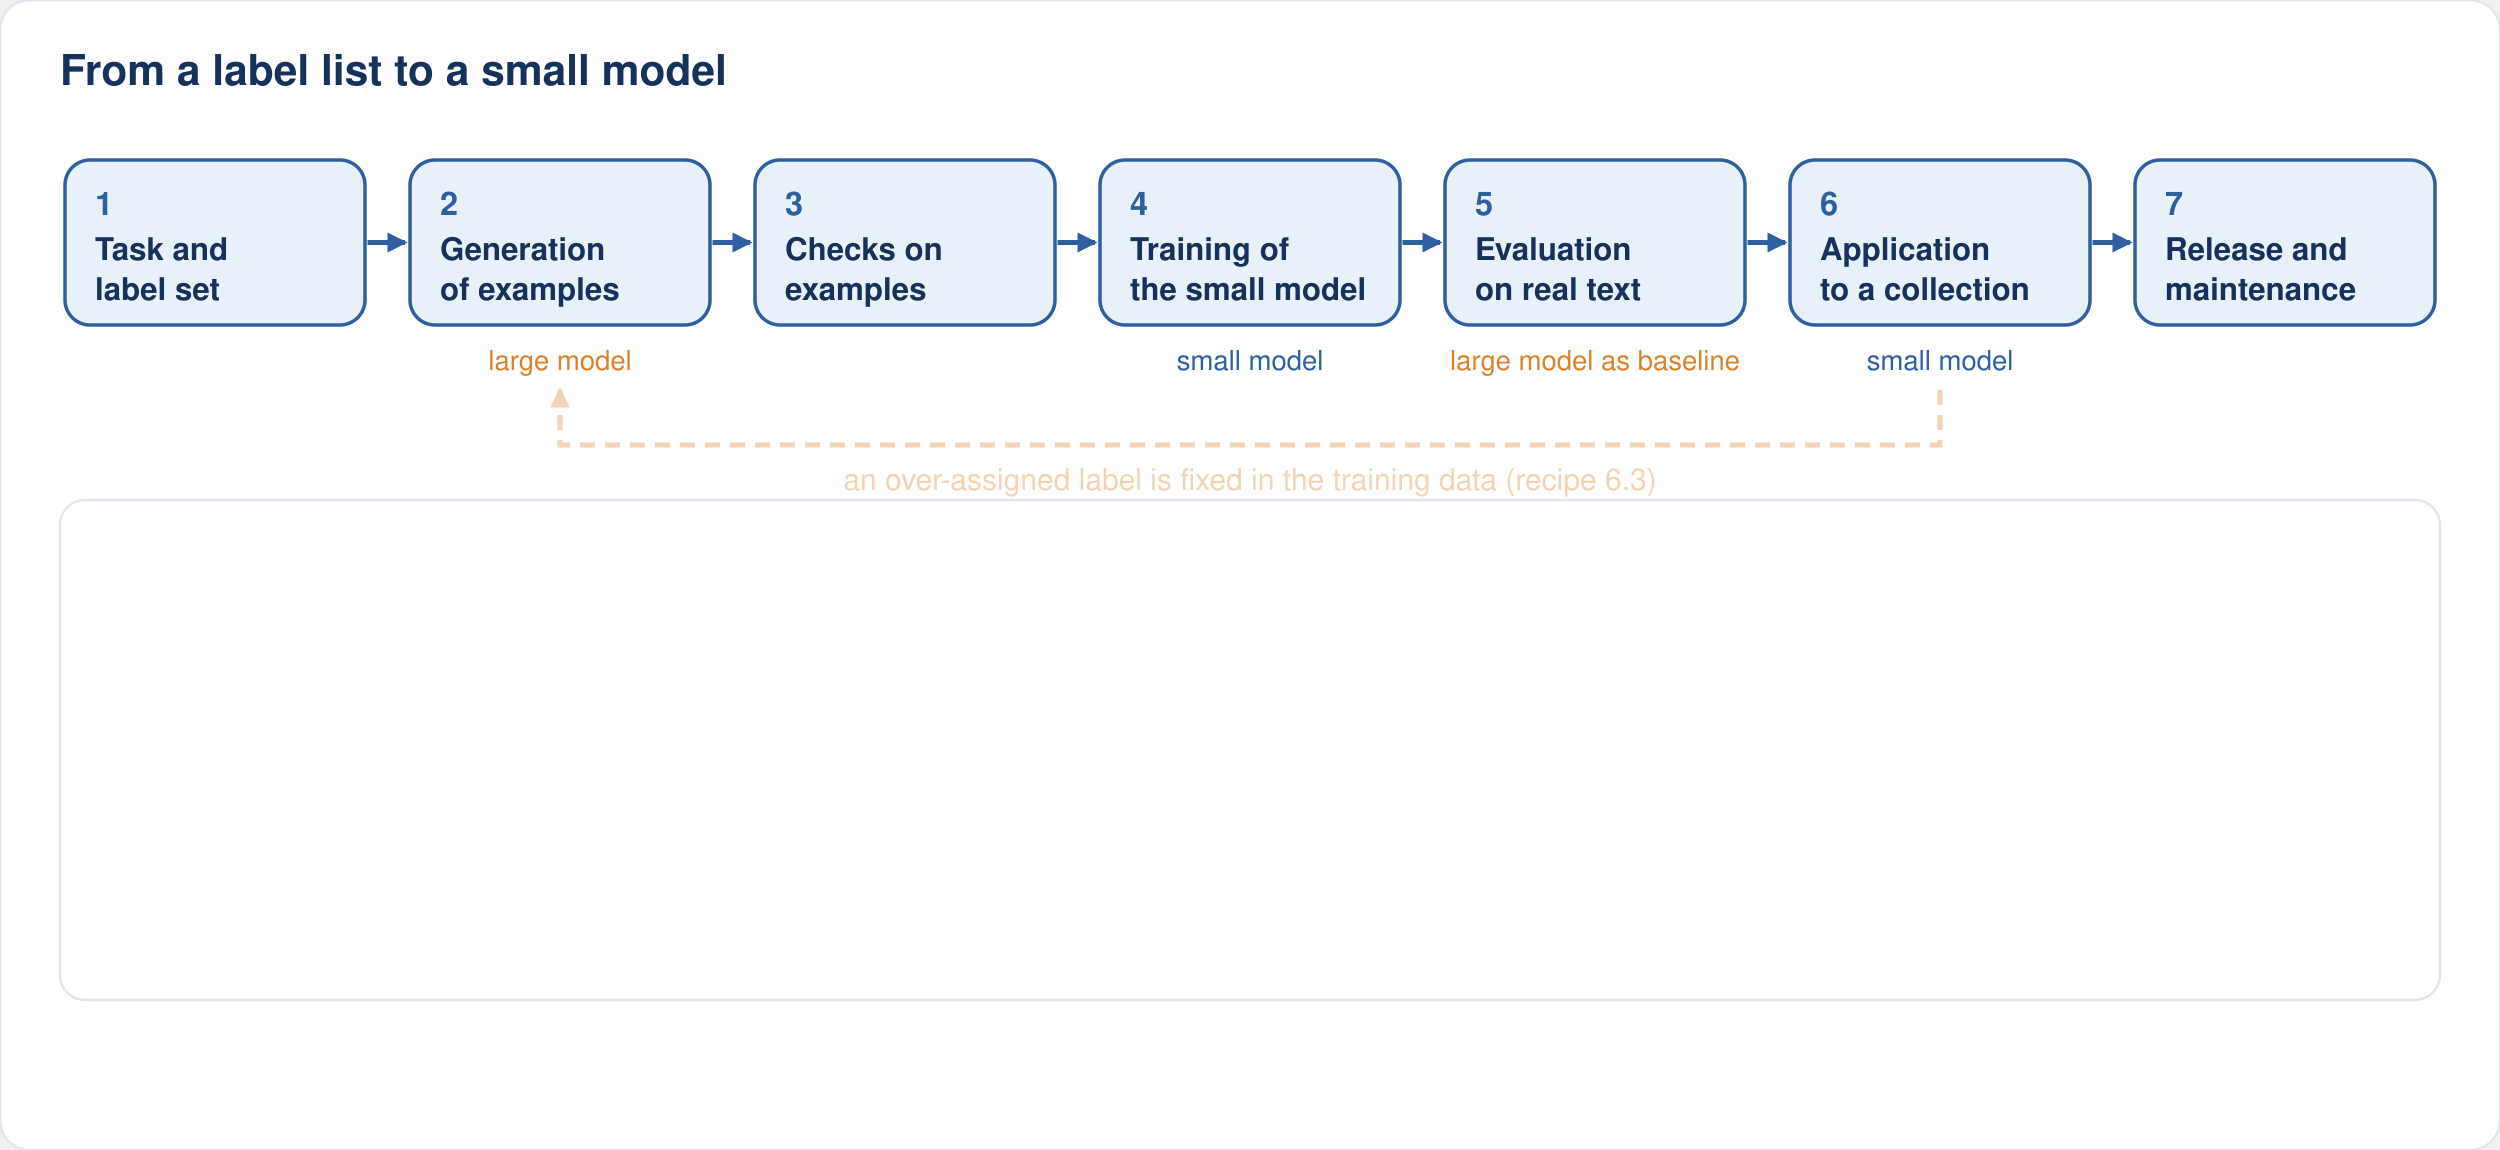
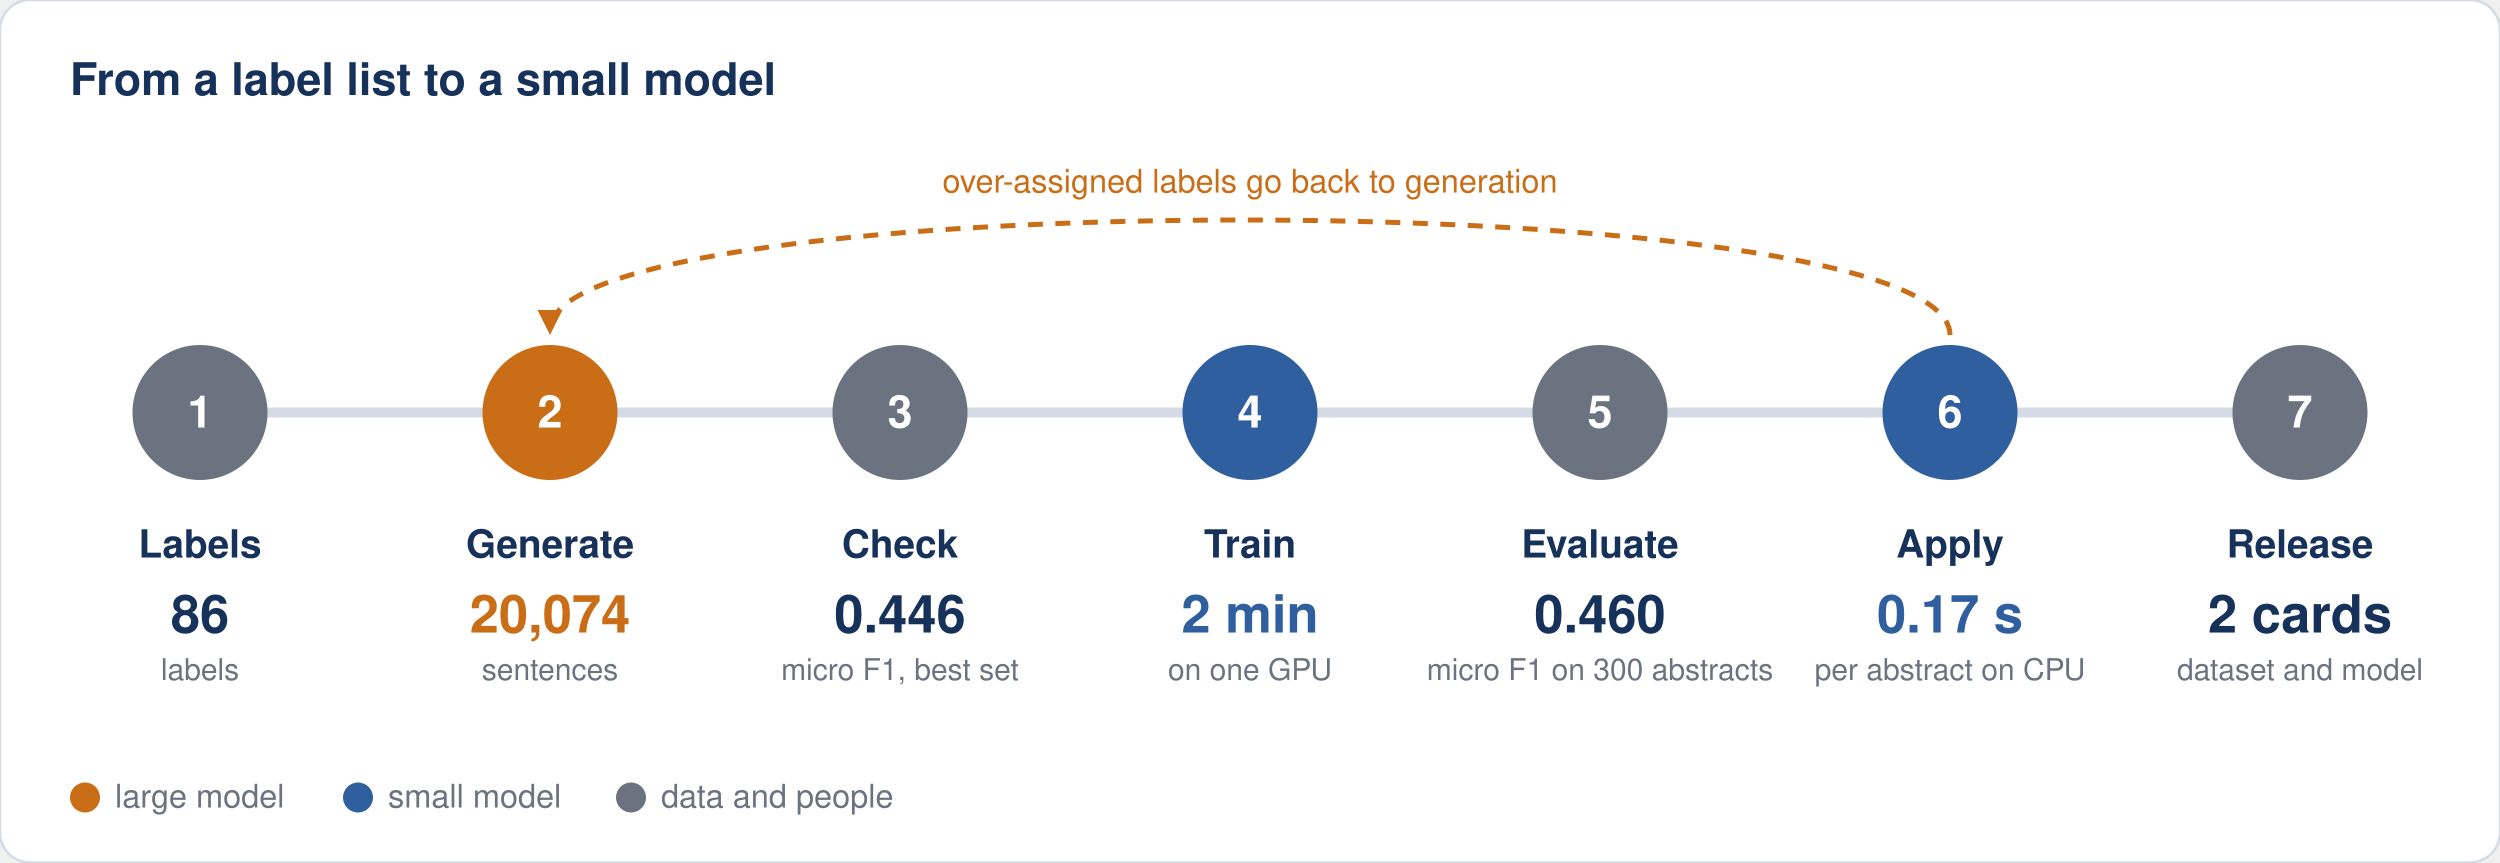
- <svg xmlns="http://www.w3.org/2000/svg" viewBox="0 0 1000 460" width="1000" height="460" style="max-width:100%;height:auto" font-family="Helvetica, Arial, sans-serif" role="img" aria-labelledby="t d">
+ <svg xmlns="http://www.w3.org/2000/svg" viewBox="0 0 1000 345" width="1000" height="345" style="max-width:100%;height:auto" font-family="Helvetica, Arial, sans-serif" role="img" aria-labelledby="t d">
+   <style>@keyframes on { 0% { opacity: 0 } 3% { opacity: 1 } 13.29% { opacity: 1 } 16.29% { opacity: 0 } 100% { opacity: 0 } }.ring { opacity: 0; animation: on 21.0s linear infinite; }@keyframes run { from { stroke-dashoffset: 840 } to { stroke-dashoffset: 0 } }.run { stroke-dasharray: 840; stroke-dashoffset: 840; animation: run 21.0s linear infinite; }@media (prefers-reduced-motion: reduce) { * { animation: none !important; } }</style>
+   <rect width="1000" height="345" rx="12" fill="#ffffff" stroke="#d5dbe5" />
  <defs>
-     <marker id="ar" markerUnits="userSpaceOnUse" markerWidth="8" markerHeight="8" refX="7" refY="4" orient="auto">
-       <path d="M0,0 L8,4 L0,8 z" fill="#2f5f9e" />
-     </marker>
-     <marker id="am" markerUnits="userSpaceOnUse" markerWidth="8" markerHeight="8" refX="7" refY="4" orient="auto">
-       <path d="M0,0 L8,4 L0,8 z" fill="#d9822b" />
+     <marker id="fb" markerUnits="userSpaceOnUse" markerWidth="10" markerHeight="10" refX="8" refY="5" orient="auto">
+       <path d="M0,0 L10,5 L0,10 z" fill="#c96d16" />
    </marker>
  </defs>
-   <rect width="1000" height="460" rx="12" fill="#ffffff" stroke="#e1e6ee" />
-   <text x="24" y="34" font-size="17" font-weight="700" fill="#16315a">From a label list to a small model</text>
-   <text x="224.0" y="148" text-anchor="middle" font-size="11" fill="#d9822b">large model</text>
-   <text x="638.0" y="148" text-anchor="middle" font-size="11" fill="#d9822b">large model as baseline</text>
-   <text x="500.0" y="148" text-anchor="middle" font-size="11" fill="#2f5f9e">small model</text>
-   <text x="776.0" y="148" text-anchor="middle" font-size="11" fill="#2f5f9e">small model</text>
-   <rect x="26" y="64" width="120" height="66" rx="10" fill="#e8f0fa" stroke="#2f5f9e" stroke-width="1.4" />
-   <text x="38" y="86" font-size="13" font-weight="700" fill="#2f5f9e">1</text>
-   <text x="38" y="104" font-size="12.5" font-weight="700" fill="#16315a">Task and</text>
-   <text x="38" y="120" font-size="12.5" font-weight="700" fill="#16315a">label set</text>
-   <g opacity="0">
-     <animate attributeName="opacity" dur="49.0s" repeatCount="indefinite" keyTimes="0;0.008;0.143;0.151;1" values="0;1;1;0;0" />
-     <rect x="23" y="61" width="126" height="72" rx="12" fill="none" stroke="#16315a" stroke-width="3" />
-   </g>
-   <line x1="147" y1="97.0" x2="162" y2="97.0" stroke="#2f5f9e" stroke-width="2" marker-end="url(#ar)" />
-   <rect x="164" y="64" width="120" height="66" rx="10" fill="#e8f0fa" stroke="#2f5f9e" stroke-width="1.4" />
-   <text x="176" y="86" font-size="13" font-weight="700" fill="#2f5f9e">2</text>
-   <text x="176" y="104" font-size="12.5" font-weight="700" fill="#16315a">Generation</text>
-   <text x="176" y="120" font-size="12.5" font-weight="700" fill="#16315a">of examples</text>
-   <g opacity="0">
-     <animate attributeName="opacity" dur="49.0s" repeatCount="indefinite" keyTimes="0;0.143;0.151;0.286;0.294;1" values="0;0;1;1;0;0" />
-     <rect x="161" y="61" width="126" height="72" rx="12" fill="none" stroke="#16315a" stroke-width="3" />
-   </g>
-   <line x1="285" y1="97.0" x2="300" y2="97.0" stroke="#2f5f9e" stroke-width="2" marker-end="url(#ar)" />
-   <rect x="302" y="64" width="120" height="66" rx="10" fill="#e8f0fa" stroke="#2f5f9e" stroke-width="1.4" />
-   <text x="314" y="86" font-size="13" font-weight="700" fill="#2f5f9e">3</text>
-   <text x="314" y="104" font-size="12.5" font-weight="700" fill="#16315a">Checks on</text>
-   <text x="314" y="120" font-size="12.5" font-weight="700" fill="#16315a">examples</text>
-   <g opacity="0">
-     <animate attributeName="opacity" dur="49.0s" repeatCount="indefinite" keyTimes="0;0.286;0.294;0.429;0.437;1" values="0;0;1;1;0;0" />
-     <rect x="299" y="61" width="126" height="72" rx="12" fill="none" stroke="#16315a" stroke-width="3" />
-   </g>
-   <line x1="423" y1="97.0" x2="438" y2="97.0" stroke="#2f5f9e" stroke-width="2" marker-end="url(#ar)" />
-   <rect x="440" y="64" width="120" height="66" rx="10" fill="#e8f0fa" stroke="#2f5f9e" stroke-width="1.4" />
-   <text x="452" y="86" font-size="13" font-weight="700" fill="#2f5f9e">4</text>
-   <text x="452" y="104" font-size="12.5" font-weight="700" fill="#16315a">Training of</text>
-   <text x="452" y="120" font-size="12.5" font-weight="700" fill="#16315a">the small model</text>
-   <g opacity="0">
-     <animate attributeName="opacity" dur="49.0s" repeatCount="indefinite" keyTimes="0;0.429;0.437;0.571;0.58;1" values="0;0;1;1;0;0" />
-     <rect x="437" y="61" width="126" height="72" rx="12" fill="none" stroke="#16315a" stroke-width="3" />
-   </g>
-   <line x1="561" y1="97.0" x2="576" y2="97.0" stroke="#2f5f9e" stroke-width="2" marker-end="url(#ar)" />
-   <rect x="578" y="64" width="120" height="66" rx="10" fill="#e8f0fa" stroke="#2f5f9e" stroke-width="1.4" />
-   <text x="590" y="86" font-size="13" font-weight="700" fill="#2f5f9e">5</text>
-   <text x="590" y="104" font-size="12.5" font-weight="700" fill="#16315a">Evaluation</text>
-   <text x="590" y="120" font-size="12.5" font-weight="700" fill="#16315a">on real text</text>
-   <g opacity="0">
-     <animate attributeName="opacity" dur="49.0s" repeatCount="indefinite" keyTimes="0;0.571;0.58;0.714;0.722;1" values="0;0;1;1;0;0" />
-     <rect x="575" y="61" width="126" height="72" rx="12" fill="none" stroke="#16315a" stroke-width="3" />
-   </g>
-   <line x1="699" y1="97.0" x2="714" y2="97.0" stroke="#2f5f9e" stroke-width="2" marker-end="url(#ar)" />
-   <rect x="716" y="64" width="120" height="66" rx="10" fill="#e8f0fa" stroke="#2f5f9e" stroke-width="1.4" />
-   <text x="728" y="86" font-size="13" font-weight="700" fill="#2f5f9e">6</text>
-   <text x="728" y="104" font-size="12.5" font-weight="700" fill="#16315a">Application</text>
-   <text x="728" y="120" font-size="12.5" font-weight="700" fill="#16315a">to a collection</text>
-   <g opacity="0">
-     <animate attributeName="opacity" dur="49.0s" repeatCount="indefinite" keyTimes="0;0.714;0.722;0.857;0.865;1" values="0;0;1;1;0;0" />
-     <rect x="713" y="61" width="126" height="72" rx="12" fill="none" stroke="#16315a" stroke-width="3" />
-   </g>
-   <line x1="837" y1="97.0" x2="852" y2="97.0" stroke="#2f5f9e" stroke-width="2" marker-end="url(#ar)" />
-   <rect x="854" y="64" width="120" height="66" rx="10" fill="#e8f0fa" stroke="#2f5f9e" stroke-width="1.4" />
-   <text x="866" y="86" font-size="13" font-weight="700" fill="#2f5f9e">7</text>
-   <text x="866" y="104" font-size="12.5" font-weight="700" fill="#16315a">Release and</text>
-   <text x="866" y="120" font-size="12.5" font-weight="700" fill="#16315a">maintenance</text>
-   <g opacity="0">
-     <animate attributeName="opacity" dur="49.0s" repeatCount="indefinite" keyTimes="0;0.857;0.865;1" values="0;0;1;1" />
-     <rect x="851" y="61" width="126" height="72" rx="12" fill="none" stroke="#16315a" stroke-width="3" />
-   </g>
-   <g opacity="0.35">
-     <path d="M776.0,156 V178 H224.0 V156" fill="none" stroke="#d9822b" stroke-width="2" stroke-dasharray="6 4" marker-end="url(#am)" />
-     <text x="500.0" y="196" text-anchor="middle" font-size="12" fill="#d9822b">an over-assigned label is fixed in the training data (recipe 6.3)</text>
-   </g>
-   <g opacity="0">
-     <animate attributeName="opacity" dur="49.0s" repeatCount="indefinite" keyTimes="0;0.775;0.784;1" values="0;0;1;1" />
-     <path d="M776.0,156 V178 H224.0 V156" fill="none" stroke="#d9822b" stroke-width="2" stroke-dasharray="6 4" marker-end="url(#am)" />
-     <text x="500.0" y="196" text-anchor="middle" font-size="12" fill="#d9822b">an over-assigned label is fixed in the training data (recipe 6.3)</text>
-   </g>
-   <rect x="24" y="200" width="952" height="200" rx="10" fill="#ffffff" stroke="#e1e6ee" />
-   <g opacity="0">
-     <animate attributeName="opacity" dur="49.0s" repeatCount="indefinite" keyTimes="0;0.008;0.016;0.139;0.147;1" values="0;0;1;1;0;0" />
-     <text x="44" y="234" font-size="15.5" font-weight="700" fill="#16315a">The task and its labels</text>
-     <text x="44" y="272" font-size="13.5" font-family="Helvetica, Arial, sans-serif" font-weight="400" fill="#16315a" xml:space="preserve">The task assigns topics to working papers, as suggestions</text>
-     <text x="44" y="296" font-size="13.5" font-family="Helvetica, Arial, sans-serif" font-weight="400" fill="#16315a" xml:space="preserve">for curators. The labels come from the World Bank's topic</text>
-     <text x="44" y="320" font-size="13.5" font-family="Helvetica, Arial, sans-serif" font-weight="400" fill="#16315a" xml:space="preserve">list: its 95 names become 86 labels once names for the</text>
-     <text x="44" y="344" font-size="13.5" font-family="Helvetica, Arial, sans-serif" font-weight="400" fill="#16315a" xml:space="preserve">same topic are merged. Each label records its parent topic.</text>
-     <text x="560" y="262" font-size="12.5" font-family="Menlo, Consolas, 'DejaVu Sans Mono', monospace" font-weight="400" fill="#16315a" xml:space="preserve">label,parents,is_parent</text>
-     <text x="560" y="281" font-size="12.5" font-family="Menlo, Consolas, 'DejaVu Sans Mono', monospace" font-weight="400" fill="#16315a" xml:space="preserve">Agribusiness and Value Chains,</text>
-     <text x="560" y="300" font-size="12.5" font-family="Menlo, Consolas, 'DejaVu Sans Mono', monospace" font-weight="400" fill="#16315a" xml:space="preserve">    Agriculture and Food,no</text>
-     <text x="560" y="319" font-size="12.5" font-family="Menlo, Consolas, 'DejaVu Sans Mono', monospace" font-weight="400" fill="#16315a" xml:space="preserve">Agriculture and Food,,yes</text>
-     <text x="560" y="338" font-size="12.5" font-family="Menlo, Consolas, 'DejaVu Sans Mono', monospace" font-weight="400" fill="#16315a" xml:space="preserve">Biodiversity,Environment,no</text>
-     <text x="560" y="357" font-size="12.5" font-family="Menlo, Consolas, 'DejaVu Sans Mono', monospace" font-weight="400" fill="#16315a" xml:space="preserve">...</text>
-     <text x="560" y="236" font-size="12" font-weight="700" fill="#6b7280">labels.csv</text>
-   </g>
-   <g opacity="0">
-     <animate attributeName="opacity" dur="49.0s" repeatCount="indefinite" keyTimes="0;0.151;0.159;0.282;0.29;1" values="0;0;1;1;0;0" />
-     <text x="44" y="234" font-size="15.5" font-weight="700" fill="#16315a">Generation with a large model</text>
-     <text x="44" y="272" font-size="13.5" font-family="Helvetica, Arial, sans-serif" font-weight="400" fill="#16315a" xml:space="preserve">A plan of 1,000 requests offers each label 92 to 95 times.</text>
-     <text x="44" y="296" font-size="13.5" font-family="Helvetica, Arial, sans-serif" font-weight="400" fill="#16315a" xml:space="preserve">gpt-oss-120b writes 20 sentences per request. A JSON schema</text>
-     <text x="44" y="320" font-size="13.5" font-family="Helvetica, Arial, sans-serif" font-weight="400" fill="#16315a" xml:space="preserve">lets it use only names from the label file. The run gave</text>
-     <text x="44" y="344" font-size="13.5" font-family="Helvetica, Arial, sans-serif" font-weight="400" fill="#16315a" xml:space="preserve">20,074 sentences for 1.96 US dollars at the listed price.</text>
-     <text x="560" y="236" font-size="12" font-weight="700" fill="#6b7280">ONE GENERATED EXAMPLE</text>
-     <rect x="560" y="248" width="410" height="128" rx="8" fill="#e8f0fa" stroke="#2f5f9e" />
-     <text x="572" y="270" font-size="12" font-family="Menlo, Consolas, 'DejaVu Sans Mono', monospace" font-weight="400" fill="#16315a" xml:space="preserve">"text": "The education ministry's</text>
-     <text x="572" y="288" font-size="12" font-family="Menlo, Consolas, 'DejaVu Sans Mono', monospace" font-weight="400" fill="#16315a" xml:space="preserve">  policy brief argues that reducing</text>
-     <text x="572" y="306" font-size="12" font-family="Menlo, Consolas, 'DejaVu Sans Mono', monospace" font-weight="400" fill="#16315a" xml:space="preserve">  poverty requires expanding free</text>
-     <text x="572" y="324" font-size="12" font-family="Menlo, Consolas, 'DejaVu Sans Mono', monospace" font-weight="400" fill="#16315a" xml:space="preserve">  primary schooling to rural</text>
-     <text x="572" y="342" font-size="12" font-family="Menlo, Consolas, 'DejaVu Sans Mono', monospace" font-weight="400" fill="#16315a" xml:space="preserve">  low-income communities.",</text>
-     <text x="572" y="360" font-size="12" font-family="Menlo, Consolas, 'DejaVu Sans Mono', monospace" font-weight="400" fill="#16315a" xml:space="preserve">"labels": ["Education", "Poverty"]</text>
-   </g>
-   <g opacity="0">
-     <animate attributeName="opacity" dur="49.0s" repeatCount="indefinite" keyTimes="0;0.294;0.302;0.424;0.433;1" values="0;0;1;1;0;0" />
-     <text x="44" y="234" font-size="15.5" font-weight="700" fill="#16315a">Checks on the generated examples</text>
-     <text x="44" y="272" font-size="13.5" font-family="Helvetica, Arial, sans-serif" font-weight="400" fill="#16315a" xml:space="preserve">The checker counts unknown labels, repeated texts and texts</text>
-     <text x="44" y="296" font-size="13.5" font-family="Helvetica, Arial, sans-serif" font-weight="400" fill="#16315a" xml:space="preserve">that name a label, and removes the faulty rows. Each set then</text>
-     <text x="44" y="320" font-size="13.5" font-family="Helvetica, Arial, sans-serif" font-weight="400" fill="#16315a" xml:space="preserve">trains a model, scored on 1,492 real abstracts. The set with</text>
-     <text x="44" y="344" font-size="13.5" font-family="Helvetica, Arial, sans-serif" font-weight="400" fill="#16315a" xml:space="preserve">topic names allowed trained the strongest model.</text>
-     <text x="560" y="236" font-size="12" font-weight="700" fill="#6b7280">MICRO F1 ON REAL ABSTRACTS, BEST RUN</text>
-     <text x="560" y="262" font-size="12.5" fill="#6b7280">Public dataset of 2024</text>
-     <rect x="560" y="269" width="300" height="16" rx="3" fill="#f3f4f6" />
-     <rect x="560" y="269" width="221.5" height="16" rx="3" fill="#6b7280" />
-     <text x="870" y="282" font-size="13" font-weight="700" fill="#6b7280">0.406</text>
-     <text x="560" y="306" font-size="12.5" fill="#6b7280">gpt-oss-120b, topic names avoided</text>
-     <rect x="560" y="313" width="300" height="16" rx="3" fill="#f3f4f6" />
-     <rect x="560" y="313" width="211.1" height="16" rx="3" fill="#6b7280" />
-     <text x="870" y="326" font-size="13" font-weight="700" fill="#6b7280">0.387</text>
-     <text x="560" y="350" font-size="12.5" fill="#6b7280">gpt-oss-120b, topic names allowed</text>
-     <rect x="560" y="357" width="300" height="16" rx="3" fill="#f3f4f6" />
-     <rect x="560" y="357" width="243.3" height="16" rx="3" fill="#2f5f9e" />
-     <text x="870" y="370" font-size="13" font-weight="700" fill="#2f5f9e">0.446</text>
-   </g>
-   <g opacity="0">
-     <animate attributeName="opacity" dur="49.0s" repeatCount="indefinite" keyTimes="0;0.437;0.445;0.567;0.576;1" values="0;0;1;1;0;0" />
-     <text x="44" y="234" font-size="15.5" font-weight="700" fill="#16315a">Training of the small model</text>
-     <text x="44" y="272" font-size="13.5" font-family="Helvetica, Arial, sans-serif" font-weight="400" fill="#16315a" xml:space="preserve">The examples are split by request, so that sentences from one</text>
-     <text x="44" y="296" font-size="13.5" font-family="Helvetica, Arial, sans-serif" font-weight="400" fill="#16315a" xml:space="preserve">reply never sit on both sides of the split. DeBERTa-v3-small</text>
-     <text x="44" y="320" font-size="13.5" font-family="Helvetica, Arial, sans-serif" font-weight="400" fill="#16315a" xml:space="preserve">is fine-tuned for four epochs: 2 minutes 10 seconds on one</text>
-     <text x="44" y="344" font-size="13.5" font-family="Helvetica, Arial, sans-serif" font-weight="400" fill="#16315a" xml:space="preserve">H100 GPU. The threshold is chosen on the dev split.</text>
-     <text x="560" y="236" font-size="12" font-weight="700" fill="#6b7280">SPLIT OF THE PUBLIC DATASET BY REQUEST</text>
-     <text x="560" y="262" font-size="12.5" fill="#6b7280">Train: 1,611 requests</text>
-     <rect x="560" y="269" width="250" height="16" rx="3" fill="#f3f4f6" />
-     <rect x="560" y="269" width="227.2" height="16" rx="3" fill="#2f5f9e" />
-     <text x="820" y="282" font-size="13" font-weight="700" fill="#2f5f9e">32,712 sentences</text>
-     <text x="560" y="306" font-size="12.5" fill="#6b7280">Dev: 201 requests</text>
-     <rect x="560" y="313" width="250" height="16" rx="3" fill="#f3f4f6" />
-     <rect x="560" y="313" width="28.5" height="16" rx="3" fill="#6b7280" />
-     <text x="820" y="326" font-size="13" font-weight="700" fill="#6b7280">4,109 sentences</text>
-     <text x="560" y="350" font-size="12.5" fill="#6b7280">Test: 202 requests</text>
-     <rect x="560" y="357" width="250" height="16" rx="3" fill="#f3f4f6" />
-     <rect x="560" y="357" width="28.4" height="16" rx="3" fill="#6b7280" />
-     <text x="820" y="370" font-size="13" font-weight="700" fill="#6b7280">4,089 sentences</text>
-   </g>
-   <g opacity="0">
-     <animate attributeName="opacity" dur="49.0s" repeatCount="indefinite" keyTimes="0;0.58;0.588;0.71;0.718;1" values="0;0;1;1;0;0" />
-     <text x="44" y="234" font-size="15.5" font-weight="700" fill="#16315a">Evaluation on real documents</text>
-     <text x="44" y="272" font-size="13.5" font-family="Helvetica, Arial, sans-serif" font-weight="400" fill="#16315a" xml:space="preserve">1,792 working-paper abstracts keep their catalogue subjects,</text>
-     <text x="44" y="296" font-size="13.5" font-family="Helvetica, Arial, sans-serif" font-weight="400" fill="#16315a" xml:space="preserve">mapped to 45 of the labels by a 71-row crosswalk. The</text>
-     <text x="44" y="320" font-size="13.5" font-family="Helvetica, Arial, sans-serif" font-weight="400" fill="#16315a" xml:space="preserve">threshold is set on 1,492 abstracts and the scores are</text>
-     <text x="44" y="344" font-size="13.5" font-family="Helvetica, Arial, sans-serif" font-weight="400" fill="#16315a" xml:space="preserve">reported on the other 300, with a large model as baseline.</text>
-     <text x="560" y="236" font-size="12" font-weight="700" fill="#6b7280">MICRO F1 ON THE 300 REPORTING ABSTRACTS</text>
-     <text x="560" y="262" font-size="12.5" fill="#6b7280">Small model, public dataset</text>
-     <rect x="560" y="269" width="300" height="16" rx="3" fill="#f3f4f6" />
-     <rect x="560" y="269" width="213.0" height="16" rx="3" fill="#6b7280" />
-     <text x="870" y="282" font-size="13" font-weight="700" fill="#6b7280">0.426</text>
-     <text x="560" y="306" font-size="12.5" fill="#6b7280">Small model, topic names allowed</text>
-     <rect x="560" y="313" width="300" height="16" rx="3" fill="#f3f4f6" />
-     <rect x="560" y="313" width="230.0" height="16" rx="3" fill="#2f5f9e" />
-     <text x="870" y="326" font-size="13" font-weight="700" fill="#2f5f9e">0.460</text>
-     <text x="560" y="350" font-size="12.5" fill="#6b7280">gpt-oss-120b, asked directly</text>
-     <rect x="560" y="357" width="300" height="16" rx="3" fill="#f3f4f6" />
-     <rect x="560" y="357" width="255.5" height="16" rx="3" fill="#d9822b" />
-     <text x="870" y="370" font-size="13" font-weight="700" fill="#d9822b">0.511</text>
-   </g>
-   <g opacity="0">
-     <animate attributeName="opacity" dur="49.0s" repeatCount="indefinite" keyTimes="0;0.722;0.731;0.853;0.861;1" values="0;0;1;1;0;0" />
-     <text x="44" y="234" font-size="15.5" font-weight="700" fill="#16315a">Application to a document collection</text>
-     <text x="44" y="272" font-size="13.5" font-family="Helvetica, Arial, sans-serif" font-weight="400" fill="#16315a" xml:space="preserve">Each abstract is scored sentence by sentence and the scores</text>
-     <text x="44" y="296" font-size="13.5" font-family="Helvetica, Arial, sans-serif" font-weight="400" fill="#16315a" xml:space="preserve">are averaged: 0.17 seconds per abstract on four CPU cores.</text>
-     <text x="44" y="320" font-size="13.5" font-family="Helvetica, Arial, sans-serif" font-weight="400" fill="#16315a" xml:space="preserve">A frequency check compares how often each label is suggested</text>
-     <text x="44" y="344" font-size="13.5" font-family="Helvetica, Arial, sans-serif" font-weight="400" fill="#16315a" xml:space="preserve">with the reference. Over-assigned labels go back to step 2.</text>
-     <text x="560" y="236" font-size="12" font-weight="700" fill="#6b7280">ABSTRACTS WITH "MEASURING POVERTY", OF 1,792</text>
-     <text x="560" y="262" font-size="12.5" fill="#6b7280">Small model, public dataset</text>
-     <rect x="560" y="269" width="300" height="16" rx="3" fill="#f3f4f6" />
-     <rect x="560" y="269" width="278.1" height="16" rx="3" fill="#d9822b" />
-     <text x="870" y="282" font-size="13" font-weight="700" fill="#d9822b">1,298</text>
-     <text x="560" y="306" font-size="12.5" fill="#6b7280">Small model, topic names allowed</text>
-     <rect x="560" y="313" width="300" height="16" rx="3" fill="#f3f4f6" />
-     <rect x="560" y="313" width="46.3" height="16" rx="3" fill="#2f5f9e" />
-     <text x="870" y="326" font-size="13" font-weight="700" fill="#2f5f9e">216</text>
-     <text x="560" y="350" font-size="12.5" fill="#6b7280">Reference subjects</text>
-     <rect x="560" y="357" width="300" height="16" rx="3" fill="#f3f4f6" />
-     <rect x="560" y="357" width="10.3" height="16" rx="3" fill="#2f8f5b" />
-     <text x="870" y="370" font-size="13" font-weight="700" fill="#2f8f5b">48</text>
-   </g>
-   <g opacity="0">
-     <animate attributeName="opacity" dur="49.0s" repeatCount="indefinite" keyTimes="0;0.865;0.874;0.996;1" values="0;0;1;1;0" />
-     <text x="44" y="234" font-size="15.5" font-weight="700" fill="#16315a">Release and maintenance</text>
-     <text x="44" y="272" font-size="13.5" font-family="Helvetica, Arial, sans-serif" font-weight="400" fill="#16315a" xml:space="preserve">A dataset card names the generating model, its terms and the</text>
-     <text x="44" y="296" font-size="13.5" font-family="Helvetica, Arial, sans-serif" font-weight="400" fill="#16315a" xml:space="preserve">prompt version. A model card reports the scores on real</text>
-     <text x="44" y="320" font-size="13.5" font-family="Helvetica, Arial, sans-serif" font-weight="400" fill="#16315a" xml:space="preserve">documents and the known errors. The model is retrained when</text>
-     <text x="44" y="344" font-size="13.5" font-family="Helvetica, Arial, sans-serif" font-weight="400" fill="#16315a" xml:space="preserve">the labels change or its score falls by more than 0.04.</text>
-     <rect x="560" y="248" width="195" height="128" rx="8" fill="#ffffff" stroke="#2f5f9e" stroke-width="1.4" />
-     <text x="572" y="270" font-size="13" font-weight="700" fill="#16315a">Dataset card</text>
-     <text x="572" y="294" font-size="12" font-family="Helvetica, Arial, sans-serif" font-weight="400" fill="#6b7280" xml:space="preserve">generator and licence</text>
-     <text x="572" y="312" font-size="12" font-family="Helvetica, Arial, sans-serif" font-weight="400" fill="#6b7280" xml:space="preserve">prompt version</text>
-     <text x="572" y="330" font-size="12" font-family="Helvetica, Arial, sans-serif" font-weight="400" fill="#6b7280" xml:space="preserve">check counts</text>
-     <text x="572" y="348" font-size="12" font-family="Helvetica, Arial, sans-serif" font-weight="400" fill="#6b7280" xml:space="preserve">known issues</text>
-     <rect x="775" y="248" width="195" height="128" rx="8" fill="#ffffff" stroke="#2f5f9e" stroke-width="1.4" />
-     <text x="787" y="270" font-size="13" font-weight="700" fill="#16315a">Model card</text>
-     <text x="787" y="294" font-size="12" font-family="Helvetica, Arial, sans-serif" font-weight="400" fill="#6b7280" xml:space="preserve">encoder and licence</text>
-     <text x="787" y="312" font-size="12" font-family="Helvetica, Arial, sans-serif" font-weight="400" fill="#6b7280" xml:space="preserve">real-document scores</text>
-     <text x="787" y="330" font-size="12" font-family="Helvetica, Arial, sans-serif" font-weight="400" fill="#6b7280" xml:space="preserve">known errors</text>
-     <text x="787" y="348" font-size="12" font-family="Helvetica, Arial, sans-serif" font-weight="400" fill="#6b7280" xml:space="preserve">intended use</text>
-   </g>
-   <g opacity="0">
-     <animate attributeName="opacity" dur="49.0s" repeatCount="indefinite" keyTimes="0;0.008;0.143;0.151;1" values="0;1;1;0;0" />
-     <text x="24" y="430" font-size="14.5" font-weight="700" fill="#2f5f9e">1  ·  A narrow task with a fixed list of labels</text>
-   </g>
-   <g opacity="0">
-     <animate attributeName="opacity" dur="49.0s" repeatCount="indefinite" keyTimes="0;0.143;0.151;0.286;0.294;1" values="0;0;1;1;0;0" />
-     <text x="24" y="430" font-size="14.5" font-weight="700" fill="#2f5f9e">2  ·  A large model writes labelled training sentences</text>
-   </g>
-   <g opacity="0">
-     <animate attributeName="opacity" dur="49.0s" repeatCount="indefinite" keyTimes="0;0.286;0.294;0.429;0.437;1" values="0;0;1;1;0;0" />
-     <text x="24" y="430" font-size="14.5" font-weight="700" fill="#2f5f9e">3  ·  The checks remove faulty examples. Each set is then compared on real text</text>
-   </g>
-   <g opacity="0">
-     <animate attributeName="opacity" dur="49.0s" repeatCount="indefinite" keyTimes="0;0.429;0.437;0.571;0.58;1" values="0;0;1;1;0;0" />
-     <text x="24" y="430" font-size="14.5" font-weight="700" fill="#2f5f9e">4  ·  A small encoder learns the labels from the generated sentences</text>
-   </g>
-   <g opacity="0">
-     <animate attributeName="opacity" dur="49.0s" repeatCount="indefinite" keyTimes="0;0.571;0.58;0.714;0.722;1" values="0;0;1;1;0;0" />
-     <text x="24" y="430" font-size="14.5" font-weight="700" fill="#2f5f9e">5  ·  Real documents with independent labels measure the model</text>
-   </g>
-   <g opacity="0">
-     <animate attributeName="opacity" dur="49.0s" repeatCount="indefinite" keyTimes="0;0.714;0.722;0.857;0.865;1" values="0;0;1;1;0;0" />
-     <text x="24" y="430" font-size="14.5" font-weight="700" fill="#2f5f9e">6  ·  The small model runs alone over the collection</text>
-   </g>
-   <g opacity="0">
-     <animate attributeName="opacity" dur="49.0s" repeatCount="indefinite" keyTimes="0;0.857;0.865;1" values="0;0;1;1" />
-     <text x="24" y="430" font-size="14.5" font-weight="700" fill="#2f5f9e">7  ·  Two cards document the model and its data. A rule says when to retrain</text>
-   </g>
+   <text x="28" y="38" font-size="18" font-weight="700" fill="#16315a" text-anchor="start">From a label list to a small model</text>
+   <path d="M780,134 C780,73 220,73 220,132" fill="none" stroke="#c96d16" stroke-width="2" stroke-dasharray="6 5" marker-end="url(#fb)" />
+   <text x="500.0" y="77" font-size="13" font-weight="400" fill="#c96d16" text-anchor="middle">over-assigned labels go back to generation</text>
+   <line x1="80" y1="165" x2="920" y2="165" stroke="#d5dbe5" stroke-width="4" />
+   <line class="run" x1="80" y1="165" x2="920" y2="165" stroke="#16315a" stroke-width="4" />
+   <circle class="ring" style="animation-delay:0.0s" cx="80" cy="165" r="34" fill="none" stroke="#16315a" stroke-width="3" />
+   <circle cx="80" cy="165" r="27" fill="#6b7280" />
+   <text x="80" y="171" font-size="18" font-weight="700" fill="#ffffff" text-anchor="middle">1</text>
+   <text x="80" y="223" font-size="15.5" font-weight="700" fill="#16315a" text-anchor="middle">Labels</text>
+   <text x="80" y="253" font-size="21" font-weight="700" fill="#16315a" text-anchor="middle">86</text>
+   <text x="80" y="272" font-size="12" font-weight="400" fill="#6b7280" text-anchor="middle">labels</text>
+   <circle class="ring" style="animation-delay:3.0s" cx="220" cy="165" r="34" fill="none" stroke="#16315a" stroke-width="3" />
+   <circle cx="220" cy="165" r="27" fill="#c96d16" />
+   <text x="220" y="171" font-size="18" font-weight="700" fill="#ffffff" text-anchor="middle">2</text>
+   <text x="220" y="223" font-size="15.5" font-weight="700" fill="#16315a" text-anchor="middle">Generate</text>
+   <text x="220" y="253" font-size="21" font-weight="700" fill="#c96d16" text-anchor="middle">20,074</text>
+   <text x="220" y="272" font-size="12" font-weight="400" fill="#6b7280" text-anchor="middle">sentences</text>
+   <circle class="ring" style="animation-delay:6.0s" cx="360" cy="165" r="34" fill="none" stroke="#16315a" stroke-width="3" />
+   <circle cx="360" cy="165" r="27" fill="#6b7280" />
+   <text x="360" y="171" font-size="18" font-weight="700" fill="#ffffff" text-anchor="middle">3</text>
+   <text x="360" y="223" font-size="15.5" font-weight="700" fill="#16315a" text-anchor="middle">Check</text>
+   <text x="360" y="253" font-size="21" font-weight="700" fill="#16315a" text-anchor="middle">0.446</text>
+   <text x="360" y="272" font-size="12" font-weight="400" fill="#6b7280" text-anchor="middle">micro F1, best set</text>
+   <circle class="ring" style="animation-delay:9.0s" cx="500" cy="165" r="34" fill="none" stroke="#16315a" stroke-width="3" />
+   <circle cx="500" cy="165" r="27" fill="#2f5f9e" />
+   <text x="500" y="171" font-size="18" font-weight="700" fill="#ffffff" text-anchor="middle">4</text>
+   <text x="500" y="223" font-size="15.5" font-weight="700" fill="#16315a" text-anchor="middle">Train</text>
+   <text x="500" y="253" font-size="21" font-weight="700" fill="#2f5f9e" text-anchor="middle">2 min</text>
+   <text x="500" y="272" font-size="12" font-weight="400" fill="#6b7280" text-anchor="middle">on one GPU</text>
+   <circle class="ring" style="animation-delay:12.0s" cx="640" cy="165" r="34" fill="none" stroke="#16315a" stroke-width="3" />
+   <circle cx="640" cy="165" r="27" fill="#6b7280" />
+   <text x="640" y="171" font-size="18" font-weight="700" fill="#ffffff" text-anchor="middle">5</text>
+   <text x="640" y="223" font-size="15.5" font-weight="700" fill="#16315a" text-anchor="middle">Evaluate</text>
+   <text x="640" y="253" font-size="21" font-weight="700" fill="#16315a" text-anchor="middle">0.460</text>
+   <text x="640" y="272" font-size="12" font-weight="400" fill="#6b7280" text-anchor="middle">micro F1 on 300 abstracts</text>
+   <circle class="ring" style="animation-delay:15.0s" cx="780" cy="165" r="34" fill="none" stroke="#16315a" stroke-width="3" />
+   <circle cx="780" cy="165" r="27" fill="#2f5f9e" />
+   <text x="780" y="171" font-size="18" font-weight="700" fill="#ffffff" text-anchor="middle">6</text>
+   <text x="780" y="223" font-size="15.5" font-weight="700" fill="#16315a" text-anchor="middle">Apply</text>
+   <text x="780" y="253" font-size="21" font-weight="700" fill="#2f5f9e" text-anchor="middle">0.17 s</text>
+   <text x="780" y="272" font-size="12" font-weight="400" fill="#6b7280" text-anchor="middle">per abstract on CPU</text>
+   <circle class="ring" style="animation-delay:18.0s" cx="920" cy="165" r="34" fill="none" stroke="#16315a" stroke-width="3" />
+   <circle cx="920" cy="165" r="27" fill="#6b7280" />
+   <text x="920" y="171" font-size="18" font-weight="700" fill="#ffffff" text-anchor="middle">7</text>
+   <text x="920" y="223" font-size="15.5" font-weight="700" fill="#16315a" text-anchor="middle">Release</text>
+   <text x="920" y="253" font-size="21" font-weight="700" fill="#16315a" text-anchor="middle">2 cards</text>
+   <text x="920" y="272" font-size="12" font-weight="400" fill="#6b7280" text-anchor="middle">dataset and model</text>
+   <circle cx="34" cy="319" r="6" fill="#c96d16" />
+   <text x="46" y="323" font-size="13" font-weight="400" fill="#6b7280" text-anchor="start">large model</text>
+   <circle cx="143.2" cy="319" r="6" fill="#2f5f9e" />
+   <text x="155.2" y="323" font-size="13" font-weight="400" fill="#6b7280" text-anchor="start">small model</text>
+   <circle cx="252.4" cy="319" r="6" fill="#6b7280" />
+   <text x="264.4" y="323" font-size="13" font-weight="400" fill="#6b7280" text-anchor="start">data and people</text>
</svg>
